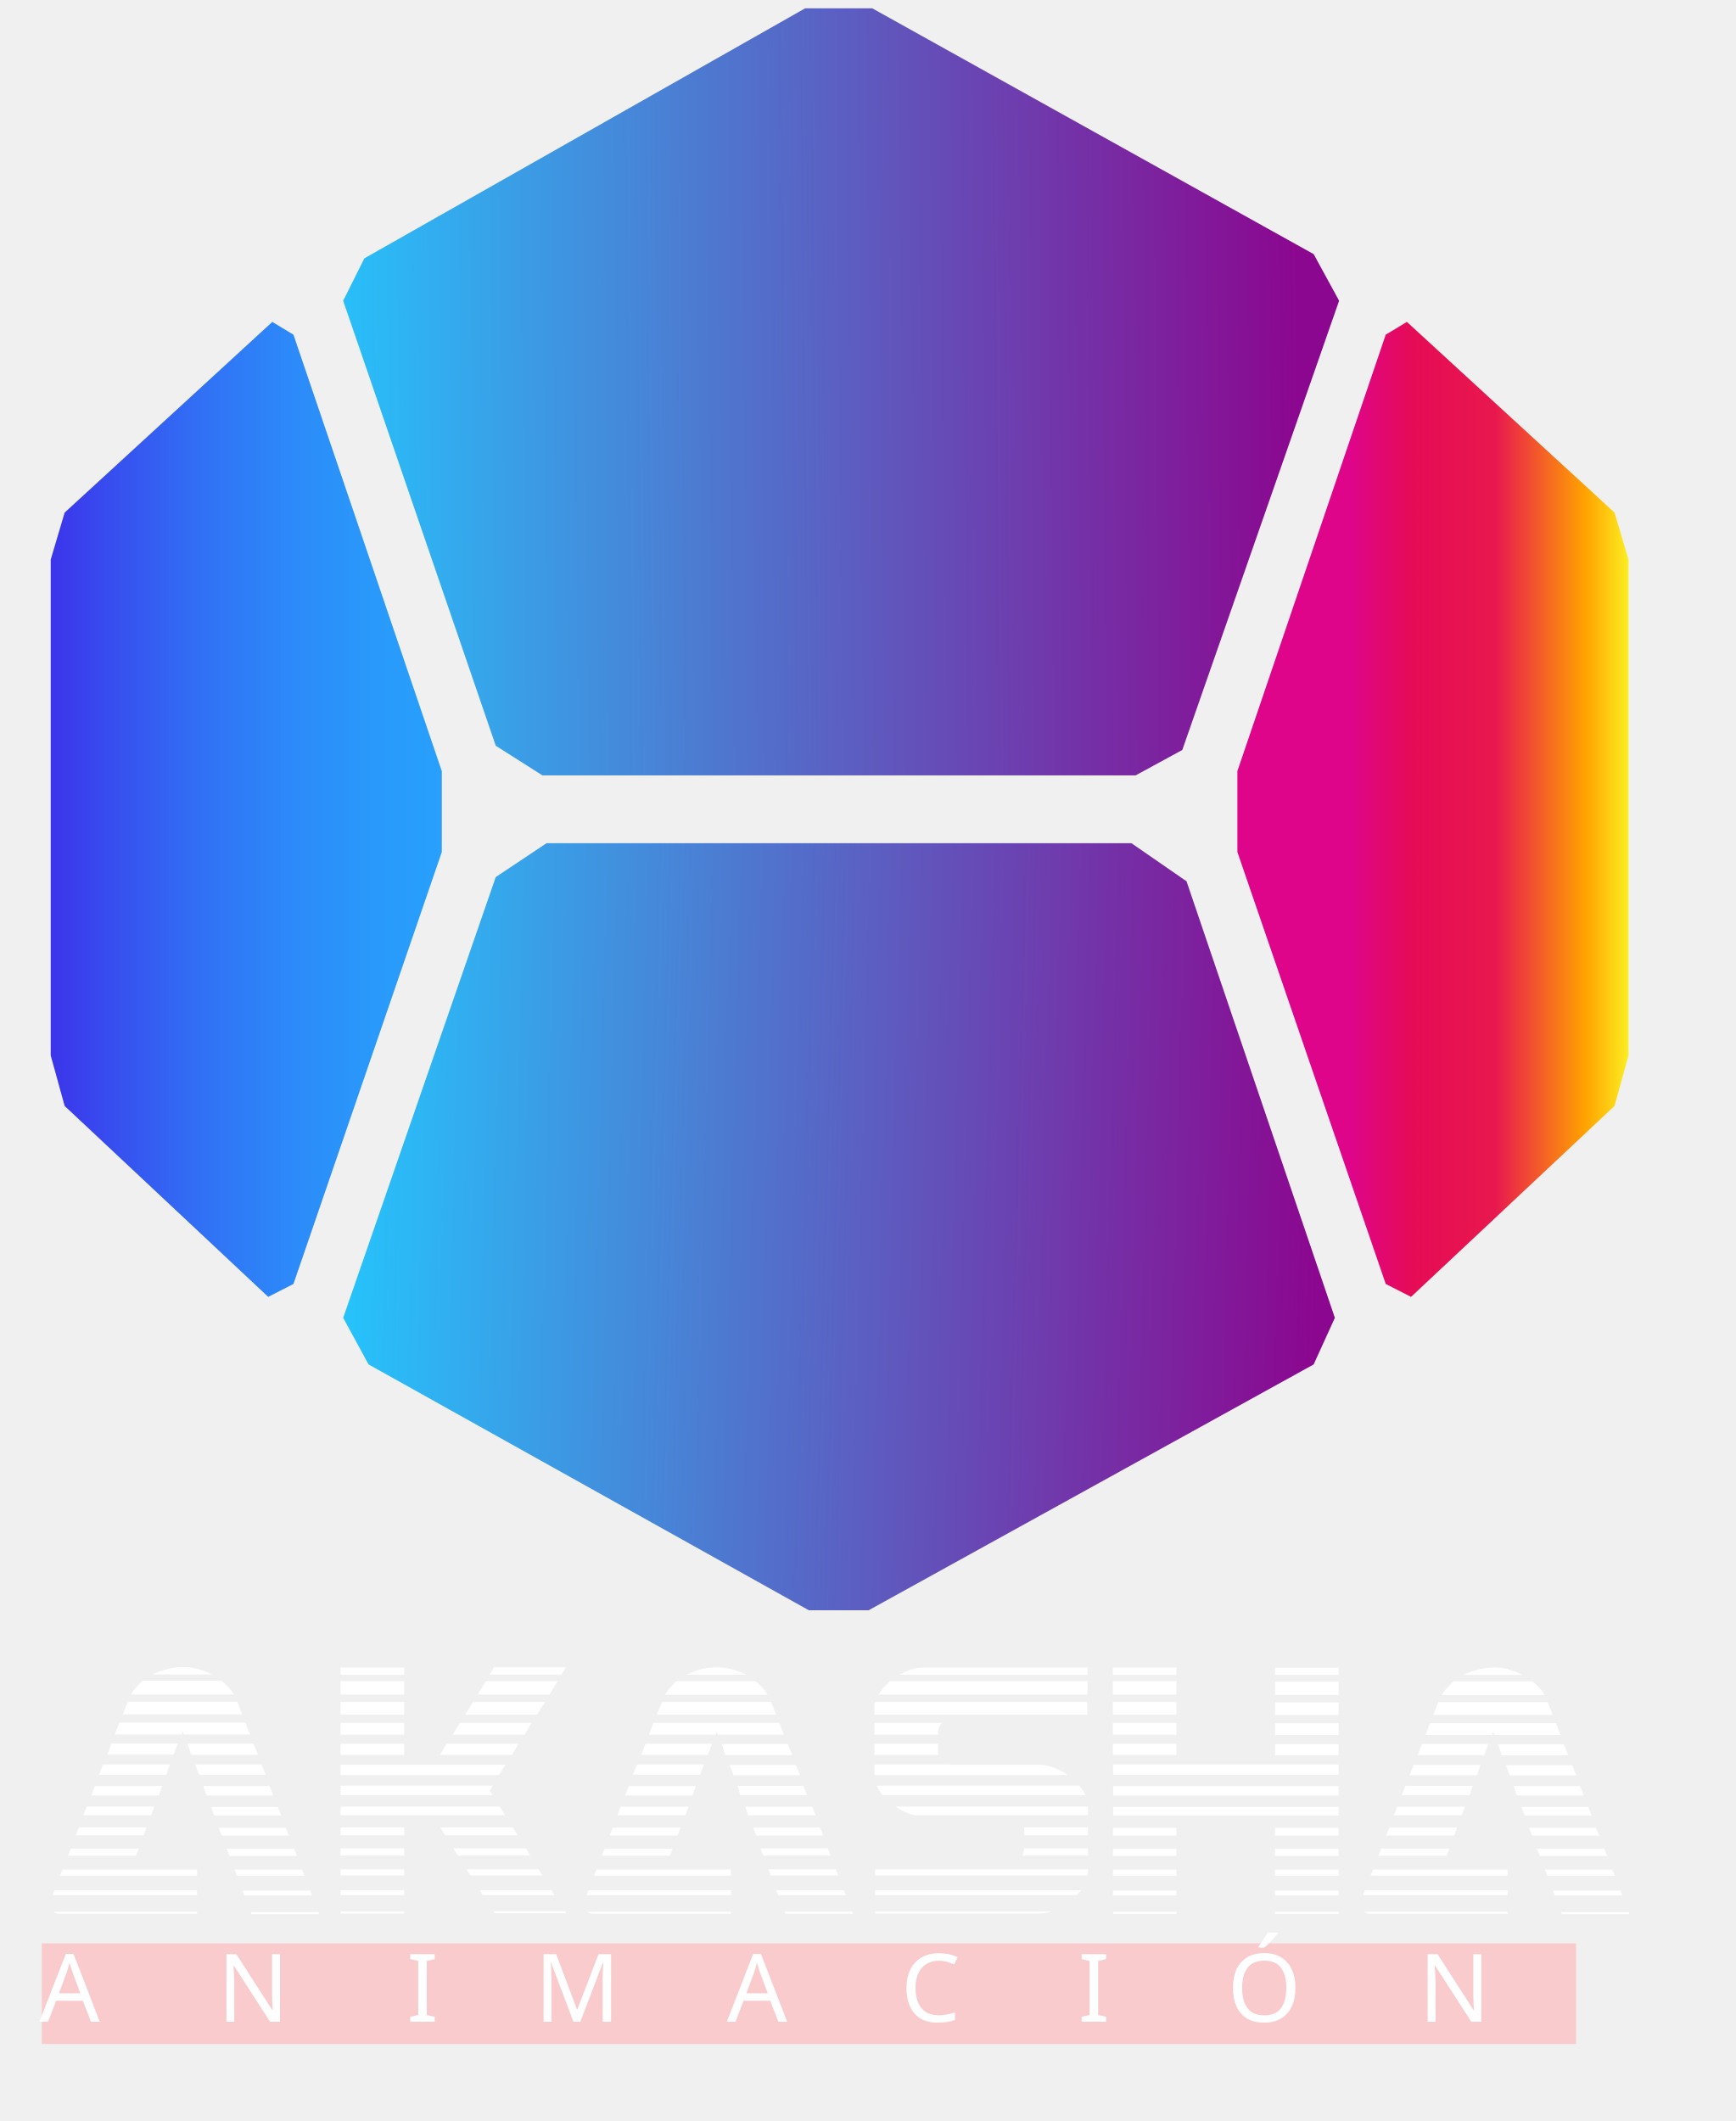
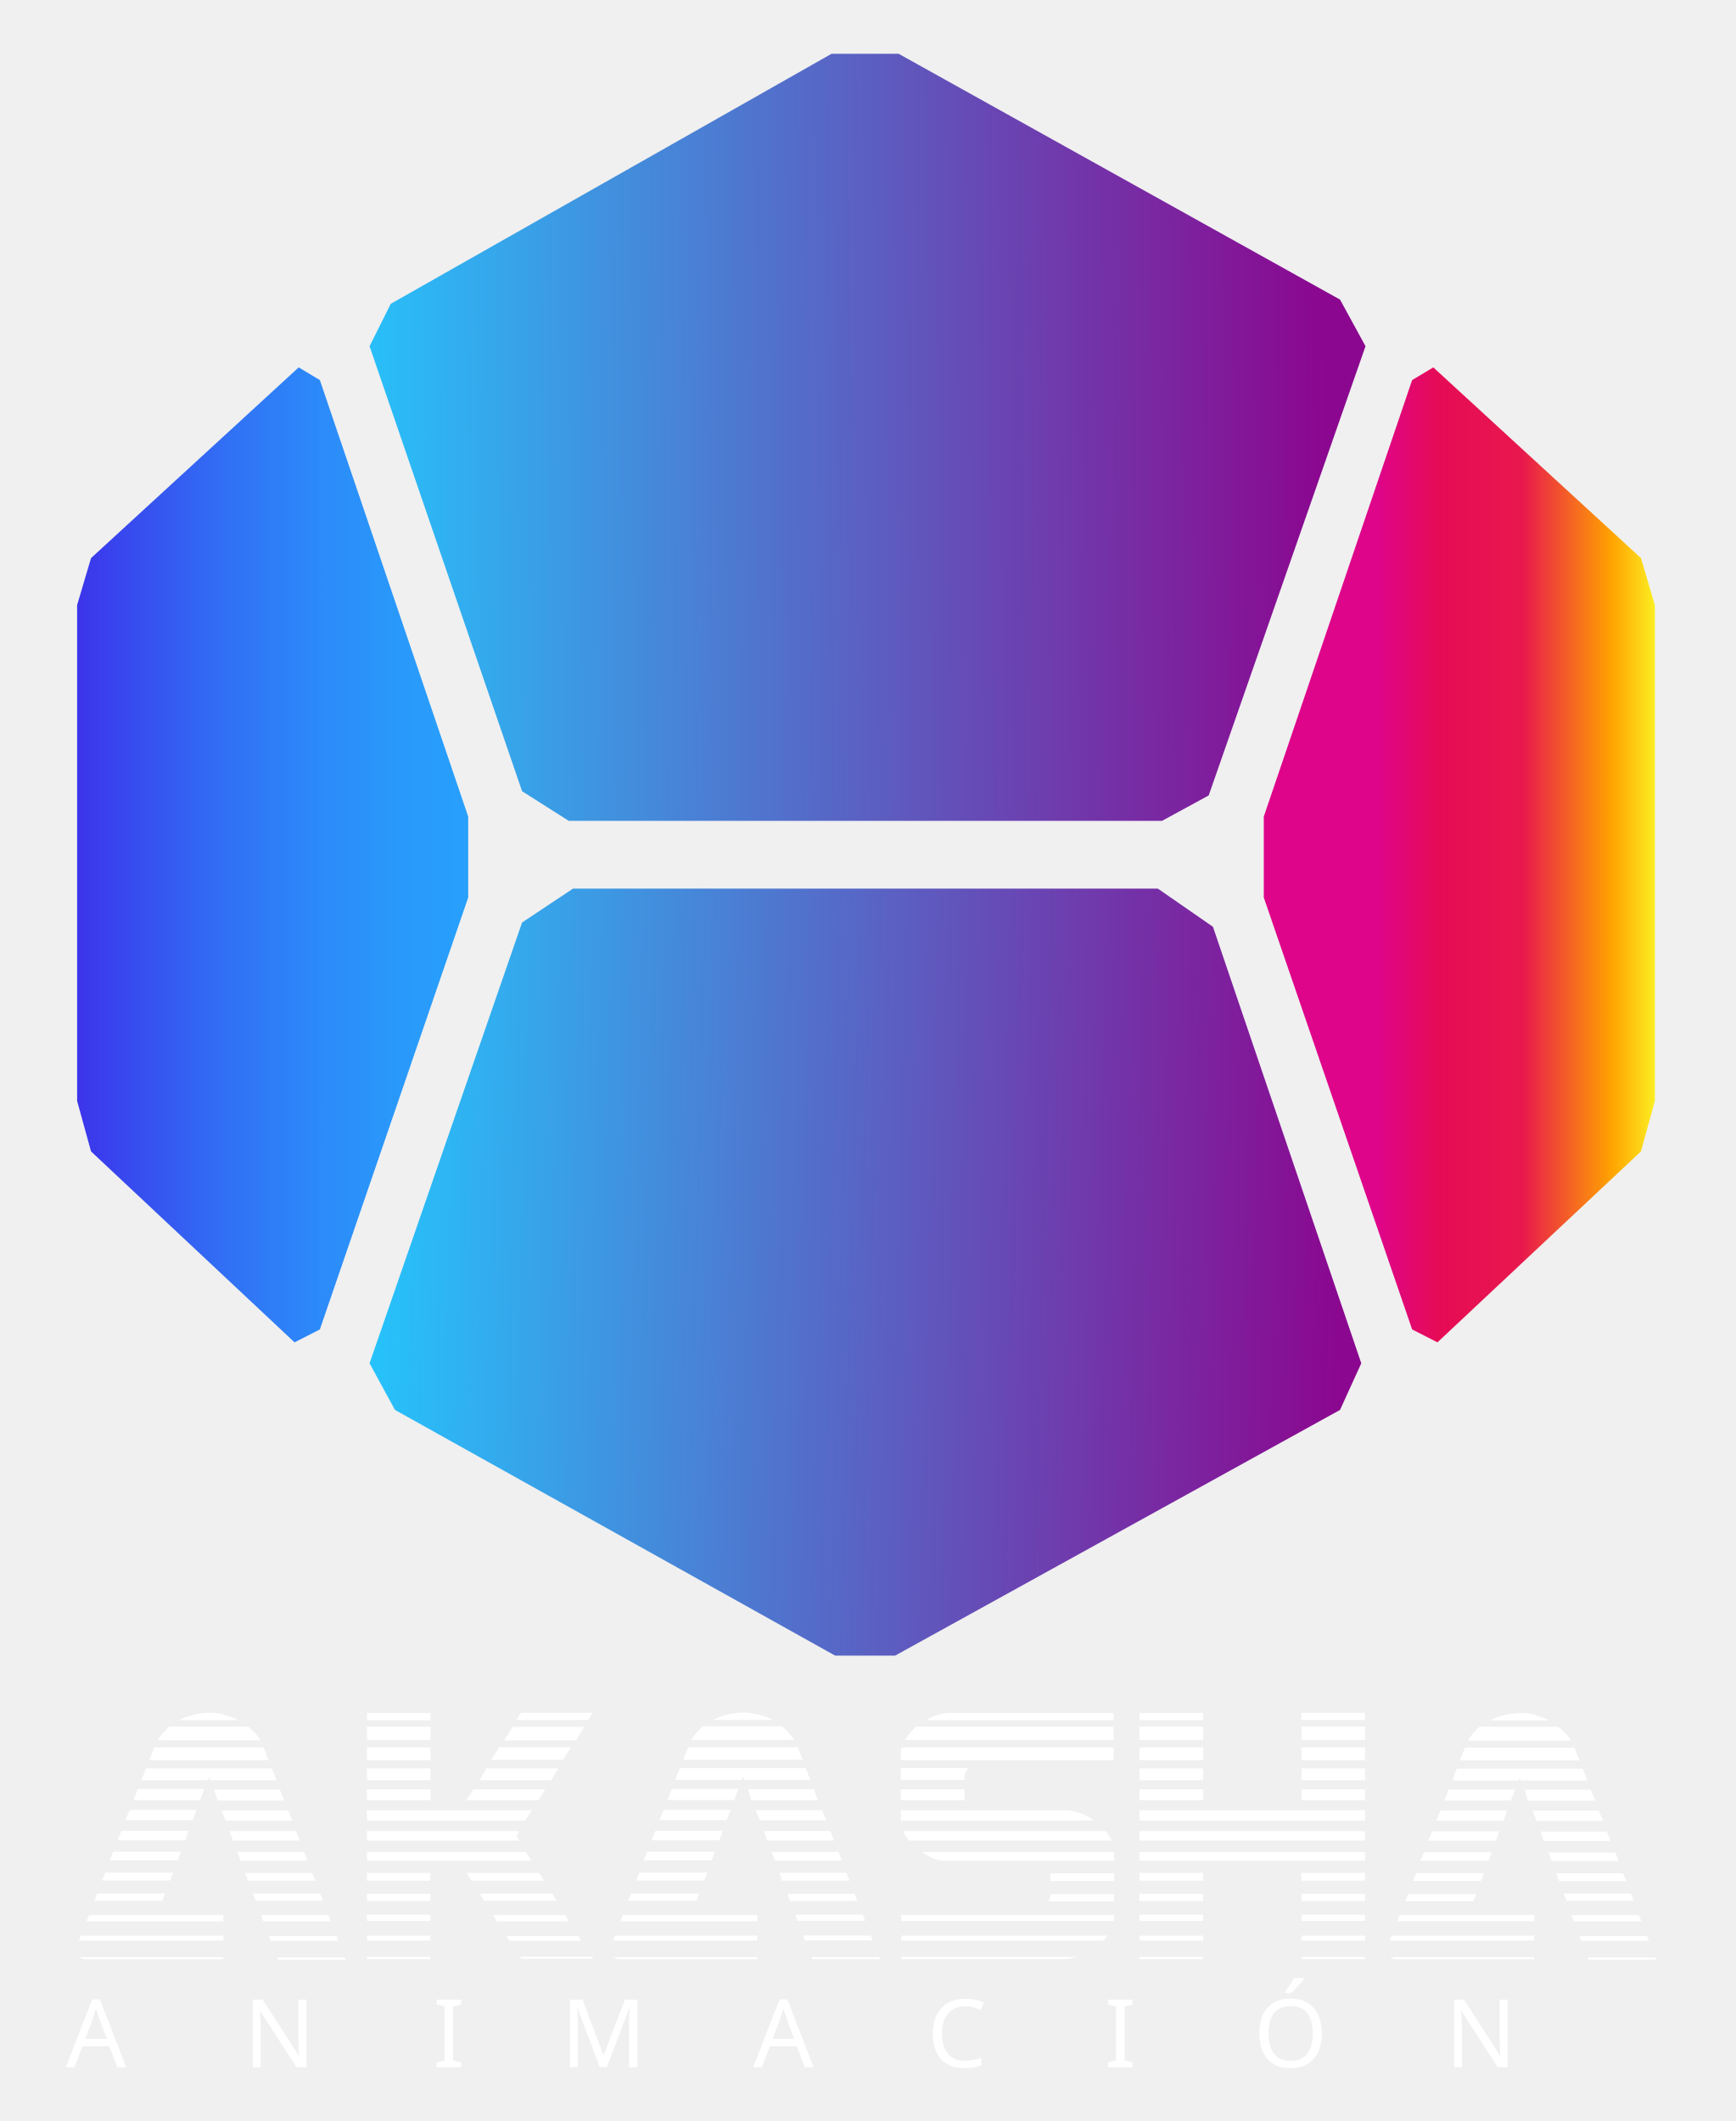
<svg xmlns="http://www.w3.org/2000/svg" xmlns:xlink="http://www.w3.org/1999/xlink" id="Layer_1" data-name="Layer 1" viewBox="0 0 241.98 295.71">
  <defs>
-     <style>.cls-1{fill:#facbcc;}.cls-2,.cls-3{fill:#fff;}.cls-3{font-size:13.19px;font-family:MontserratAlternates-Medium, MontserratAlternates Medium;font-weight:500;letter-spacing:1.24em;}.cls-4{letter-spacing:1.23em;}.cls-5{letter-spacing:1.22em;}.cls-6{fill:url(#linear-gradient);}.cls-7{fill:url(#linear-gradient-2);}.cls-8{fill:url(#linear-gradient-3);}.cls-9{fill:url(#linear-gradient-4);}</style>
-     <linearGradient id="linear-gradient" x1="181.01" y1="54.19" x2="42.18" y2="55.52" gradientUnits="userSpaceOnUse">
+     <style>.cls-1,.cls-2{fill:#fff;}.cls-2{font-size:13.19px;font-family:MontserratAlternates-Medium, MontserratAlternates Medium;font-weight:500;letter-spacing:1.24em;}.cls-3{letter-spacing:1.23em;}.cls-4{letter-spacing:1.22em;}.cls-5{fill:url(#linear-gradient);}.cls-6{fill:url(#linear-gradient-2);}.cls-7{fill:url(#linear-gradient-3);}.cls-8{fill:url(#linear-gradient-4);}</style>
+     <linearGradient id="linear-gradient" x1="184.69" y1="60.53" x2="45.86" y2="61.86" gradientUnits="userSpaceOnUse">
      <stop offset="0" stop-color="#8b078f" />
      <stop offset="0.49" stop-color="#5865c5" />
      <stop offset="1" stop-color="#24c7fe" />
    </linearGradient>
-     <linearGradient id="linear-gradient-2" x1="183.63" y1="172.32" x2="45.48" y2="168.61" xlink:href="#linear-gradient" />
-     <linearGradient id="linear-gradient-3" x1="172.5" y1="112.85" x2="227.02" y2="112.85" gradientUnits="userSpaceOnUse">
+     <linearGradient id="linear-gradient-2" x1="187.31" y1="178.66" x2="49.16" y2="174.95" xlink:href="#linear-gradient" />
+     <linearGradient id="linear-gradient-3" x1="176.18" y1="119.19" x2="230.7" y2="119.19" gradientUnits="userSpaceOnUse">
      <stop offset="0.29" stop-color="#de058a" />
      <stop offset="0.45" stop-color="#e60b55" />
      <stop offset="0.66" stop-color="#e8184e" />
      <stop offset="0.89" stop-color="#ffa300" />
      <stop offset="1" stop-color="#fcee21" />
    </linearGradient>
-     <linearGradient id="linear-gradient-4" x1="7.07" y1="112.85" x2="61.59" y2="112.85" gradientUnits="userSpaceOnUse">
+     <linearGradient id="linear-gradient-4" x1="10.75" y1="119.19" x2="65.27" y2="119.19" gradientUnits="userSpaceOnUse">
      <stop offset="0" stop-color="#3c34eb" />
      <stop offset="0.15" stop-color="#374def" />
      <stop offset="0.39" stop-color="#3171f5" />
      <stop offset="0.63" stop-color="#2c8bf9" />
      <stop offset="0.84" stop-color="#299afb" />
      <stop offset="1" stop-color="#28a0fc" />
    </linearGradient>
  </defs>
-   <rect class="cls-1" x="5.83" y="270.94" width="213.88" height="14.03" />
-   <path class="cls-2" d="M7.58,263.53H27.47v.69H7.35Zm-.17,3H27.47v.29H8.38A1.34,1.34,0,0,1,7.41,266.5Zm1.31-5.89H27.47v.86H8.38Zm1.15-2.91h9.48l-.4,1H9.47ZM11,254.78h9.43l-.4,1.09H10.55Zm1.08-2.91h9.44l-.46,1.2H11.64ZM13.24,249h9.37l-.45,1.32H12.72ZM14.38,246H23.7l-.52,1.43H13.81Zm1.14-2.92h9.26l-.57,1.55H15Zm9.78-1.26H16l.63-1.65H34.22l.63,1.65H25.64l-.17-.45Zm-7.49-4.57H33.07l.69,1.77H17.13Zm14.81-1H18.27a5.35,5.35,0,0,1,.71-1c.29-.3.58-.61.89-.91h11A7.19,7.19,0,0,1,32.62,236.26Zm-5-3.54a11.27,11.27,0,0,1,1.94.74H21.24a12.25,12.25,0,0,1,2.06-.74,8.92,8.92,0,0,1,2.29-.29A7.56,7.56,0,0,1,27.59,232.72Zm-1.49,10.4h9.2l.63,1.55H26.67ZM27.19,246h9.26l.57,1.43H27.76ZM28.33,249h9.26l.51,1.32H28.79Zm1.09,2.92h9.31l.46,1.2H29.87Zm1.08,2.91h9.32l.46,1.09H30.9Zm1.09,2.92H41l.4,1H32Zm1.14,2.91h9.38l.34.86H33Zm1.09,2.92h9.43l.23.69H34.05Zm1.14,3h9.43l.12.29H35.07Z" />
-   <path class="cls-2" d="M56.34,232.49v1H47.48v-1Zm-8.86,1.89h8.86v1.88H47.48Zm0,2.91h8.86v1.77H47.48Zm0,2.92h8.86v1.65H47.48Zm0,2.91h8.86v1.55H47.48Zm0,2.92h23l-.92,1.43H47.48Zm0,2.91H68.69l-.4.69.4.63H47.48Zm0,2.92H69.66l.74,1.2H47.48Zm0,2.91h8.86v1.09H47.48Zm0,2.92h8.86v1H47.48Zm0,2.91h8.86v.86H47.48Zm0,2.92h8.86v.69H47.48Zm0,3.26v-.29h8.86v.29Zm14.8-23.67h10l-.92,1.55H61.31Zm-.91,11.66H71.49l.68,1.09H62.06Zm2.74-14.57h10l-1,1.65h-10ZM63.2,257.7H73.32l.57,1H63.83Zm2.74-20.41H76l-1.15,1.77h-10ZM65,260.61H75.09l.51.86h-10Zm2.74-26.23h10l-1.15,1.88h-10Zm-.86,29.15h10l.4.69h-10Zm11.38-30.07h-10l.63-1h10Zm-9.49,33h10l.17.29H69Z" />
-   <path class="cls-2" d="M82,263.53h19.9v.69H81.78Zm-.17,3H101.9v.29H82.81A1.37,1.37,0,0,1,81.83,266.5Zm1.32-5.89H101.9v.86H82.81Zm1.14-2.91h9.49l-.4,1H83.89Zm1.14-2.92h9.44l-.4,1.09H85Zm1.09-2.91H96l-.45,1.2H86.06ZM87.66,249H97l-.46,1.32H87.15ZM88.81,246h9.32l-.52,1.43H88.24ZM90,243.12h9.26l-.57,1.55H89.38Zm9.78-1.26H90.47l.62-1.65h17.55l.63,1.65h-9.2l-.17-.45Zm-7.49-4.57H107.5l.69,1.77H91.55Zm14.8-1H92.69a5,5,0,0,1,.72-1c.28-.3.58-.61.89-.91h11A7.32,7.32,0,0,1,107,236.26Zm-5-3.54a11.07,11.07,0,0,1,1.95.74H95.67a12.14,12.14,0,0,1,2-.74,9,9,0,0,1,2.29-.29A7.44,7.44,0,0,1,102,232.72Zm-1.48,10.4h9.2l.63,1.55H101.1Zm1.08,2.92h9.26l.57,1.43h-9.26Zm1.15,2.91H112l.51,1.32h-9.32Zm1.08,2.92h9.32l.46,1.2H104.3Zm1.09,2.91h9.32l.45,1.09h-9.37ZM106,257.7h9.38l.4,1h-9.38Zm1.15,2.91h9.37l.34.86h-9.43Zm1.08,2.92h9.43l.23.69h-9.43Zm1.15,3h9.43l.11.29H109.5Z" />
-   <path class="cls-2" d="M121.9,238.21v-.46a1,1,0,0,1,.12-.46h29.55v1.77H121.9Zm8.87,3.6v.05H121.9v-1.65h9.38A2.18,2.18,0,0,0,130.77,241.81Zm0,2.86H121.9v-1.55h8.87v.74A3.89,3.89,0,0,0,130.82,244.67Zm1.6,1.37H145a6.46,6.46,0,0,1,1.94.43,8.6,8.6,0,0,1,1.89,1H121.9V246h10.52Zm19.15,15.43H122v-.86h29.67v.46A.92.92,0,0,1,151.57,261.47Zm-1.11,2.4c-.1.12-.2.23-.32.35H122v-.69h28.76ZM122,266.5h24.58a6.75,6.75,0,0,1-1.77.29H122Zm.29-17.55h28.18a8,8,0,0,1,.49.66c.13.21.25.43.37.66H123.05A3.69,3.69,0,0,1,122.25,249Zm.91-13.66c.27-.3.55-.61.86-.91h27.55v1.88H122.48A6.29,6.29,0,0,1,123.16,235.29Zm3,17.35a7.75,7.75,0,0,1-1.34-.77h26.81v1.2h-24A6.08,6.08,0,0,1,126.16,252.64Zm.92-19.89a6.09,6.09,0,0,1,1.68-.26h22.81v1H125.39A8.07,8.07,0,0,1,127.08,232.75Zm15.69,24.95h8.86v1h-9.15A2.41,2.41,0,0,0,142.77,257.7Zm0-2.29a2.68,2.68,0,0,0-.06-.63h8.92v1.09h-8.86Z" />
-   <path class="cls-2" d="M164,232.49v1h-8.86v-1Zm-8.86,1.89H164v1.88h-8.86Zm0,2.91H164v1.77h-8.86Zm0,2.92H164v1.65h-8.86Zm0,2.91H164v1.55h-8.86ZM186.61,246v1.43H155.17V246ZM155.17,249h31.44v1.32H155.17Zm0,2.92h31.44v1.2H155.17Zm0,2.91H164v1.09h-8.86Zm0,2.92H164v1h-8.86Zm0,2.91H164v.86h-8.86Zm0,2.92H164v.69h-8.86Zm0,3.26v-.29H164v.29Zm31.44-33.33h-8.86v-1h8.86Zm-8.86.92h8.86v1.88h-8.86Zm0,2.91h8.86v1.77h-8.86Zm0,2.92h8.86v1.65h-8.86Zm0,2.91h8.86v1.55h-8.86Zm0,11.66h8.86v1.09h-8.86Zm0,2.92h8.86v1h-8.86Zm0,2.91h8.86v.86h-8.86Zm0,2.92h8.86v.69h-8.86Zm0,3.26v-.29h8.86v.29Z" />
-   <path class="cls-2" d="M190.27,263.53h19.89v.69H190Zm-.17,3h20.06v.29H191.07A1.34,1.34,0,0,1,190.1,266.5Zm1.31-5.89h18.75v.86H191.07Zm1.15-2.91h9.49l-.4,1h-9.49Zm1.14-2.92h9.43l-.4,1.09h-9.49Zm1.09-2.91h9.43l-.46,1.2h-9.43Zm1.14-2.92h9.38l-.46,1.32h-9.43Zm1.14-2.91h9.32l-.51,1.43H196.5Zm1.15-2.92h9.26l-.57,1.55h-9.26Zm9.77-1.26h-9.26l.63-1.65h17.55l.63,1.65h-9.2l-.18-.45Zm-7.49-4.57h15.27l.68,1.77H199.82Zm14.81-1H201a5,5,0,0,1,.72-1c.28-.3.58-.61.88-.91h11A7.19,7.19,0,0,1,215.31,236.26Zm-5-3.54a11.27,11.27,0,0,1,1.94.74h-8.29a12.58,12.58,0,0,1,2.06-.74,9,9,0,0,1,2.29-.29A7.5,7.5,0,0,1,210.28,232.72Zm-1.49,10.4H218l.62,1.55h-9.26Zm1.09,2.92h9.26l.57,1.43h-9.26ZM211,249h9.26l.52,1.32h-9.32Zm1.09,2.92h9.32l.45,1.2h-9.31Zm1.08,2.91h9.32l.46,1.09h-9.38Zm1.09,2.92h9.38l.4,1h-9.38Zm1.14,2.91h9.38l.34.86h-9.43Zm1.09,2.92h9.43l.23.69h-9.43Zm1.14,3h9.43l.12.29h-9.43Z" />
-   <text class="cls-3" transform="translate(5.5 281.87)">ANI<tspan class="cls-4" x="69" y="0">M</tspan>
-     <tspan class="cls-5" x="95.83" y="0">A</tspan>
+   <path class="cls-1" d="M11.26,269.87H31.15v.68H11Zm-.17,3H31.15v.29H12.06A1.34,1.34,0,0,1,11.09,272.84ZM12.4,267H31.15v.86H12.06ZM13.54,264H23l-.4,1H13.14Zm1.15-2.92h9.43l-.4,1.09H14.23Zm1.08-2.91h9.44l-.46,1.2H15.32Zm1.15-2.92h9.37l-.46,1.32H16.4Zm1.14-2.91h9.32l-.52,1.43H17.49Zm1.14-2.92h9.26L27.89,251H18.63ZM29,248.2H19.72l.63-1.65H37.9l.63,1.65H29.32l-.17-.45Zm-7.49-4.57H36.75l.69,1.77H20.8Zm14.81-1H22a5.35,5.35,0,0,1,.71-1c.29-.31.58-.61.89-.91h11A7.37,7.37,0,0,1,36.3,242.6Zm-5-3.54a11.27,11.27,0,0,1,1.94.74H24.92a12.25,12.25,0,0,1,2.06-.74,8.9,8.9,0,0,1,2.28-.29A7.57,7.57,0,0,1,31.27,239.06Zm-1.49,10.4H39l.63,1.54H30.35Zm1.09,2.92h9.26l.57,1.43H31.44ZM32,255.29h9.26l.51,1.32H32.47Zm1.08,2.92h9.32l.46,1.2H33.55Zm1.09,2.91H43.5l.46,1.09H34.58ZM35.27,264h9.37l.4,1H35.67ZM36.41,267h9.38l.34.86H36.7Zm1.09,2.92h9.43l.23.68H37.72Zm1.14,3h9.43l.12.29H38.75Z" />
+   <path class="cls-1" d="M60,238.83v1H51.16v-1Zm-8.86,1.89H60v1.88H51.16Zm0,2.91H60v1.77H51.16Zm0,2.92H60v1.65H51.16Zm0,2.91H60V251H51.16Zm0,2.92h23l-.92,1.43H51.16Zm0,2.91H72.37L72,256l.4.63H51.16Zm0,2.92H73.34l.74,1.2H51.16Zm0,2.91H60v1.09H51.16Zm0,2.92H60v1H51.16Zm0,2.91H60v.86H51.16Zm0,2.92H60v.68H51.16Zm0,3.26v-.29H60v.29ZM66,249.46H76L75.05,251H65Zm-.91,11.66H75.17l.68,1.09H65.74Zm2.74-14.57h10l-1,1.65h-10ZM66.88,264H77l.57,1H67.51Zm2.74-20.41h10l-1.15,1.77h-10ZM68.71,267H78.77l.51.86h-10Zm2.74-26.23h10l-1.15,1.88h-10Zm-.86,29.15h10l.4.68H71ZM82,239.8H72l.63-1H82.6Zm-9.49,33h10l.17.29H72.65Z" />
+   <path class="cls-1" d="M85.68,269.87h19.9v.68H85.46Zm-.17,3h20.07v.29H86.48A1.35,1.35,0,0,1,85.51,272.84ZM86.83,267h18.75v.86H86.48ZM88,264h9.49l-.4,1H87.57Zm1.14-2.92h9.44l-.4,1.09H88.66Zm1.09-2.91h9.43l-.45,1.2H89.74Zm1.14-2.92h9.38l-.46,1.32H90.83Zm1.15-2.91h9.31l-.51,1.43H91.92Zm1.14-2.92h9.26l-.57,1.54H93.06Zm9.78-1.26H94.14l.63-1.65h17.55l.63,1.65h-9.2l-.17-.45Zm-7.49-4.57h15.26l.69,1.77H95.23Zm14.8-1H96.37a5,5,0,0,1,.72-1c.28-.31.58-.61.88-.91h11A7.32,7.32,0,0,1,110.72,242.6Zm-5-3.54a11.07,11.07,0,0,1,2,.74H99.35a12.14,12.14,0,0,1,2.05-.74,9,9,0,0,1,2.29-.29A7.44,7.44,0,0,1,105.69,239.06Zm-1.48,10.4h9.2L114,251h-9.26Zm1.08,2.92h9.26l.57,1.43h-9.26Zm1.14,2.91h9.27l.51,1.32h-9.32Zm1.09,2.92h9.32l.46,1.2H108Zm1.09,2.91h9.31l.46,1.09H109Zm1.08,2.92h9.38l.4,1h-9.38Zm1.15,2.91h9.37l.34.86h-9.43Zm1.08,2.92h9.43l.23.68h-9.43Zm1.15,3h9.43l.11.29h-9.43Z" />
+   <path class="cls-1" d="M125.58,244.55v-.46a1,1,0,0,1,.12-.46h29.55v1.77H125.58Zm8.87,3.6v0h-8.87v-1.65H135A2.18,2.18,0,0,0,134.45,248.15Zm.05,2.85h-8.92v-1.54h8.87v.74A3.72,3.72,0,0,0,134.5,251Zm1.6,1.38h12.58a6.17,6.17,0,0,1,1.94.43,8.6,8.6,0,0,1,1.89,1H125.58v-1.43H136.1Zm19.15,15.43H125.64V267h29.67v.46A1,1,0,0,1,155.25,267.81Zm-1.11,2.4a3.4,3.4,0,0,1-.32.34H125.64v-.68H154.4Zm-28.5,2.63h24.58a6.81,6.81,0,0,1-1.77.29H125.64Zm.29-17.55h28.18a8,8,0,0,1,.49.66c.13.21.25.43.37.66H126.73A3.69,3.69,0,0,1,125.93,255.29Zm.91-13.66c.27-.31.55-.61.86-.91h27.55v1.88H126.16A6.29,6.29,0,0,1,126.84,241.63Zm3,17.35a7.75,7.75,0,0,1-1.34-.77h26.81v1.2h-24A6.08,6.08,0,0,1,129.84,259Zm.92-19.89a5.73,5.73,0,0,1,1.68-.26h22.81v1H129.07A7.85,7.85,0,0,1,130.76,239.09Zm15.69,25h8.86v1h-9.15A2.41,2.41,0,0,0,146.45,264Zm0-2.29a2.68,2.68,0,0,0-.06-.63h8.92v1.09h-8.86Z" />
+   <path class="cls-1" d="M167.71,238.83v1h-8.86v-1Zm-8.86,1.89h8.86v1.88h-8.86Zm0,2.91h8.86v1.77h-8.86Zm0,2.92h8.86v1.65h-8.86Zm0,2.91h8.86V251h-8.86Zm31.44,2.92v1.43H158.85v-1.43Zm-31.44,2.91h31.44v1.32H158.85Zm0,2.92h31.44v1.2H158.85Zm0,2.91h8.86v1.09h-8.86Zm0,2.92h8.86v1h-8.86Zm0,2.91h8.86v.86h-8.86Zm0,2.92h8.86v.68h-8.86Zm0,3.26v-.29h8.86v.29Zm31.44-33.33h-8.86v-1h8.86Zm-8.86.92h8.86v1.88h-8.86Zm0,2.91h8.86v1.77h-8.86Zm0,2.92h8.86v1.65h-8.86Zm0,2.91h8.86V251h-8.86Zm0,11.66h8.86v1.09h-8.86Zm0,2.92h8.86v1h-8.86Zm0,2.91h8.86v.86h-8.86Zm0,2.92h8.86v.68h-8.86Zm0,3.26v-.29h8.86v.29Z" />
+   <path class="cls-1" d="M194,269.87h19.89v.68H193.72Zm-.17,3h20.06v.29H194.75A1.34,1.34,0,0,1,193.78,272.84Zm1.31-5.89h18.75v.86H194.75Zm1.15-2.91h9.49l-.4,1h-9.49Zm1.14-2.92h9.43l-.4,1.09h-9.49Zm1.09-2.91h9.43l-.46,1.2H198Zm1.14-2.92H209l-.46,1.32H199.1Zm1.14-2.91h9.32l-.51,1.43h-9.38Zm1.15-2.92h9.26l-.57,1.54h-9.26Zm9.77-1.26h-9.26l.63-1.65h17.55l.63,1.65H212l-.17-.45Zm-7.49-4.57h15.27l.68,1.77H203.5Zm14.81-1H204.64a5,5,0,0,1,.72-1c.28-.31.58-.61.88-.91h11A7.19,7.19,0,0,1,219,242.6Zm-5-3.54a11.27,11.27,0,0,1,1.94.74h-8.29a12.58,12.58,0,0,1,2.06-.74,9,9,0,0,1,2.29-.29A7.5,7.5,0,0,1,214,239.06Zm-1.49,10.4h9.21l.62,1.54H213Zm1.09,2.92h9.26l.57,1.43h-9.26Zm1.14,2.91H224l.52,1.32h-9.32Zm1.09,2.92h9.32l.45,1.2h-9.32Zm1.08,2.91h9.32l.46,1.09h-9.38ZM218,264h9.37l.4,1h-9.37ZM219.1,267h9.38l.34.86h-9.43Zm1.09,2.92h9.43l.23.68h-9.43Zm1.14,3h9.43l.12.29h-9.43Z" />
+   <text class="cls-2" transform="translate(9.18 288.21)">ANI<tspan class="cls-3" x="69" y="0">M</tspan>
+     <tspan class="cls-4" x="95.83" y="0">A</tspan>
    <tspan x="120.07" y="0">CIÓN</tspan>
  </text>
-   <polygon class="cls-6" points="186.68 41.93 164.82 104.56 158.32 108.1 75.61 108.1 69.11 103.97 47.84 41.93 50.79 36.02 112.24 1.16 121.6 1.16 183.13 35.43 186.68 41.93" />
-   <polygon class="cls-7" points="76.19 117.56 157.73 117.56 165.41 122.87 186.09 183.73 183.13 190.23 121.1 224.5 112.75 224.5 51.38 190.23 47.84 183.73 69.11 122.28 76.19 117.56" />
-   <polygon class="cls-8" points="193.18 46.66 172.5 107.51 172.5 118.79 193.18 179.01 196.71 180.81 225.08 154.19 227.02 147.15 227.02 78.02 225.08 71.47 196.13 44.88 193.18 46.66" />
-   <polygon class="cls-9" points="40.91 46.66 61.59 107.51 61.59 118.79 40.91 179.01 37.39 180.81 9.01 154.19 7.07 147.15 7.07 78.02 9.01 71.47 37.96 44.88 40.91 46.66" />
+   <polygon class="cls-5" points="190.36 48.27 168.5 110.9 162 114.44 79.28 114.44 72.78 110.31 51.52 48.27 54.47 42.36 115.92 7.5 125.28 7.5 186.81 41.77 190.36 48.27" />
+   <polygon class="cls-6" points="79.88 123.89 161.41 123.89 169.09 129.21 189.77 190.07 186.81 196.57 124.78 230.83 116.43 230.83 55.06 196.57 51.52 190.07 72.78 128.62 79.88 123.89" />
+   <polygon class="cls-7" points="196.86 52.99 176.18 113.85 176.18 125.13 196.86 185.35 200.39 187.15 228.76 160.53 230.7 153.49 230.7 84.36 228.76 77.81 199.81 51.22 196.86 52.99" />
+   <polygon class="cls-8" points="44.59 52.99 65.27 113.85 65.27 125.13 44.59 185.35 41.06 187.15 12.69 160.53 10.75 153.49 10.75 84.36 12.69 77.81 41.64 51.22 44.59 52.99" />
</svg>
